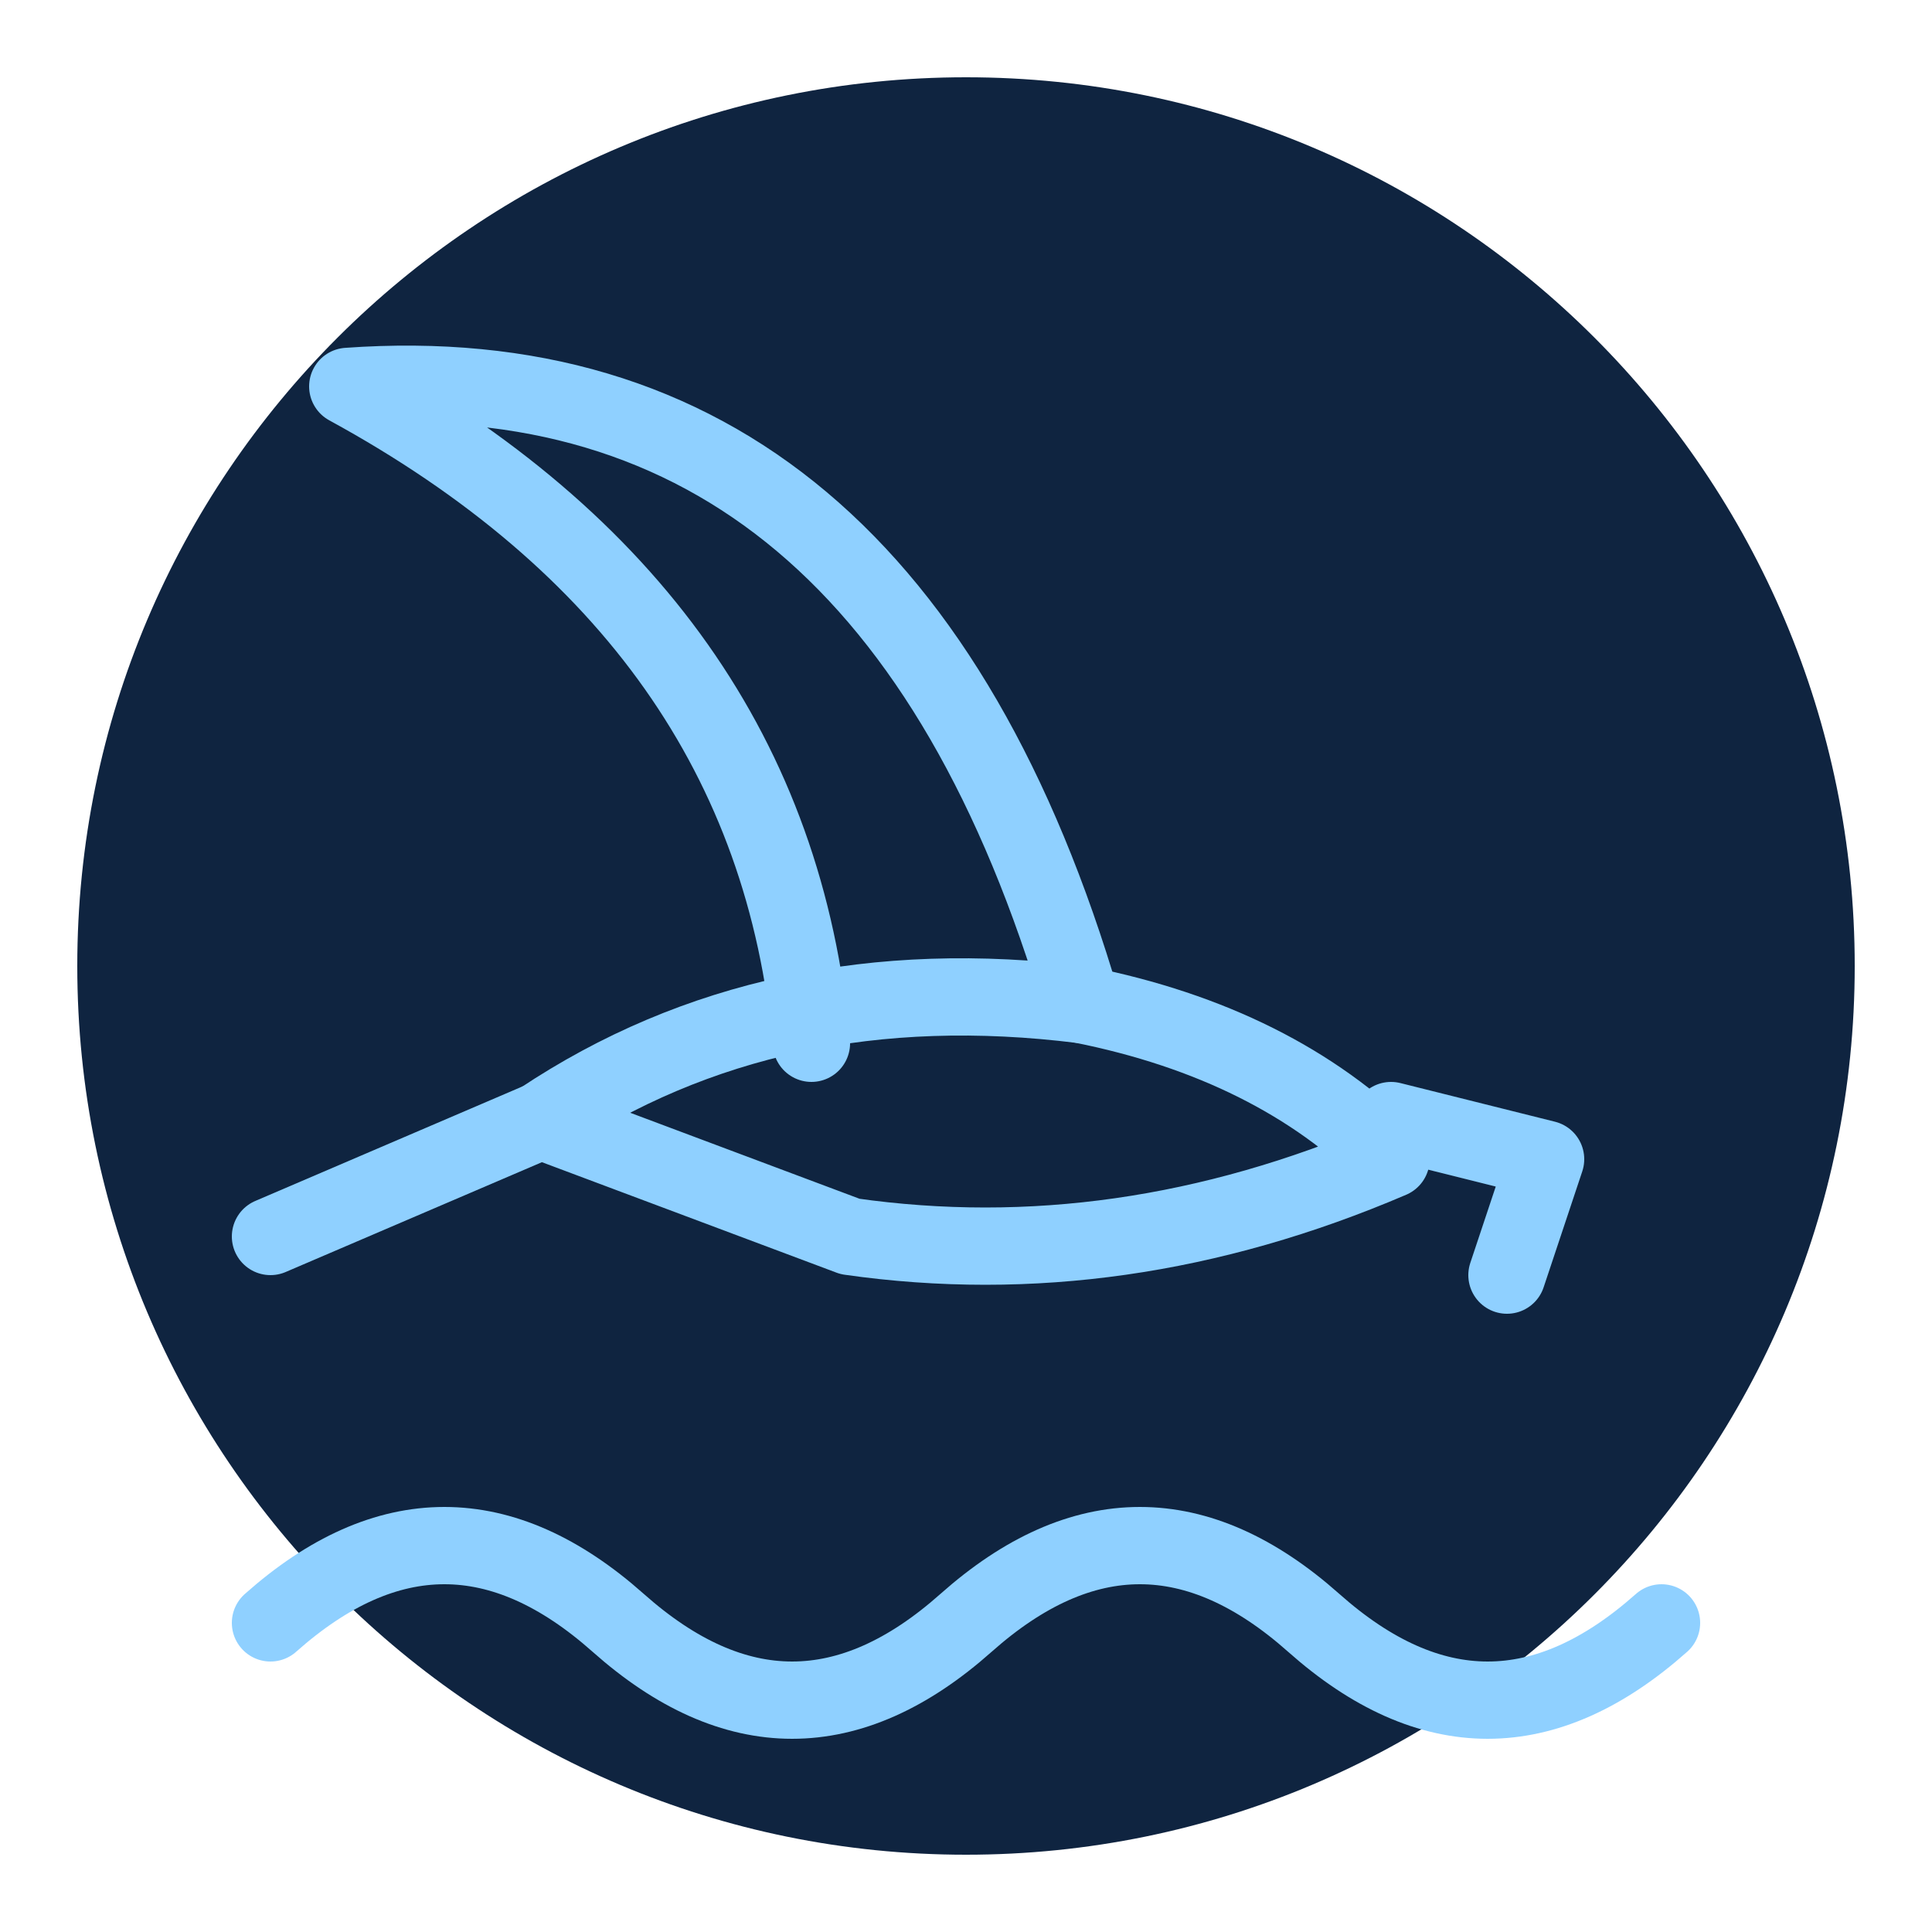
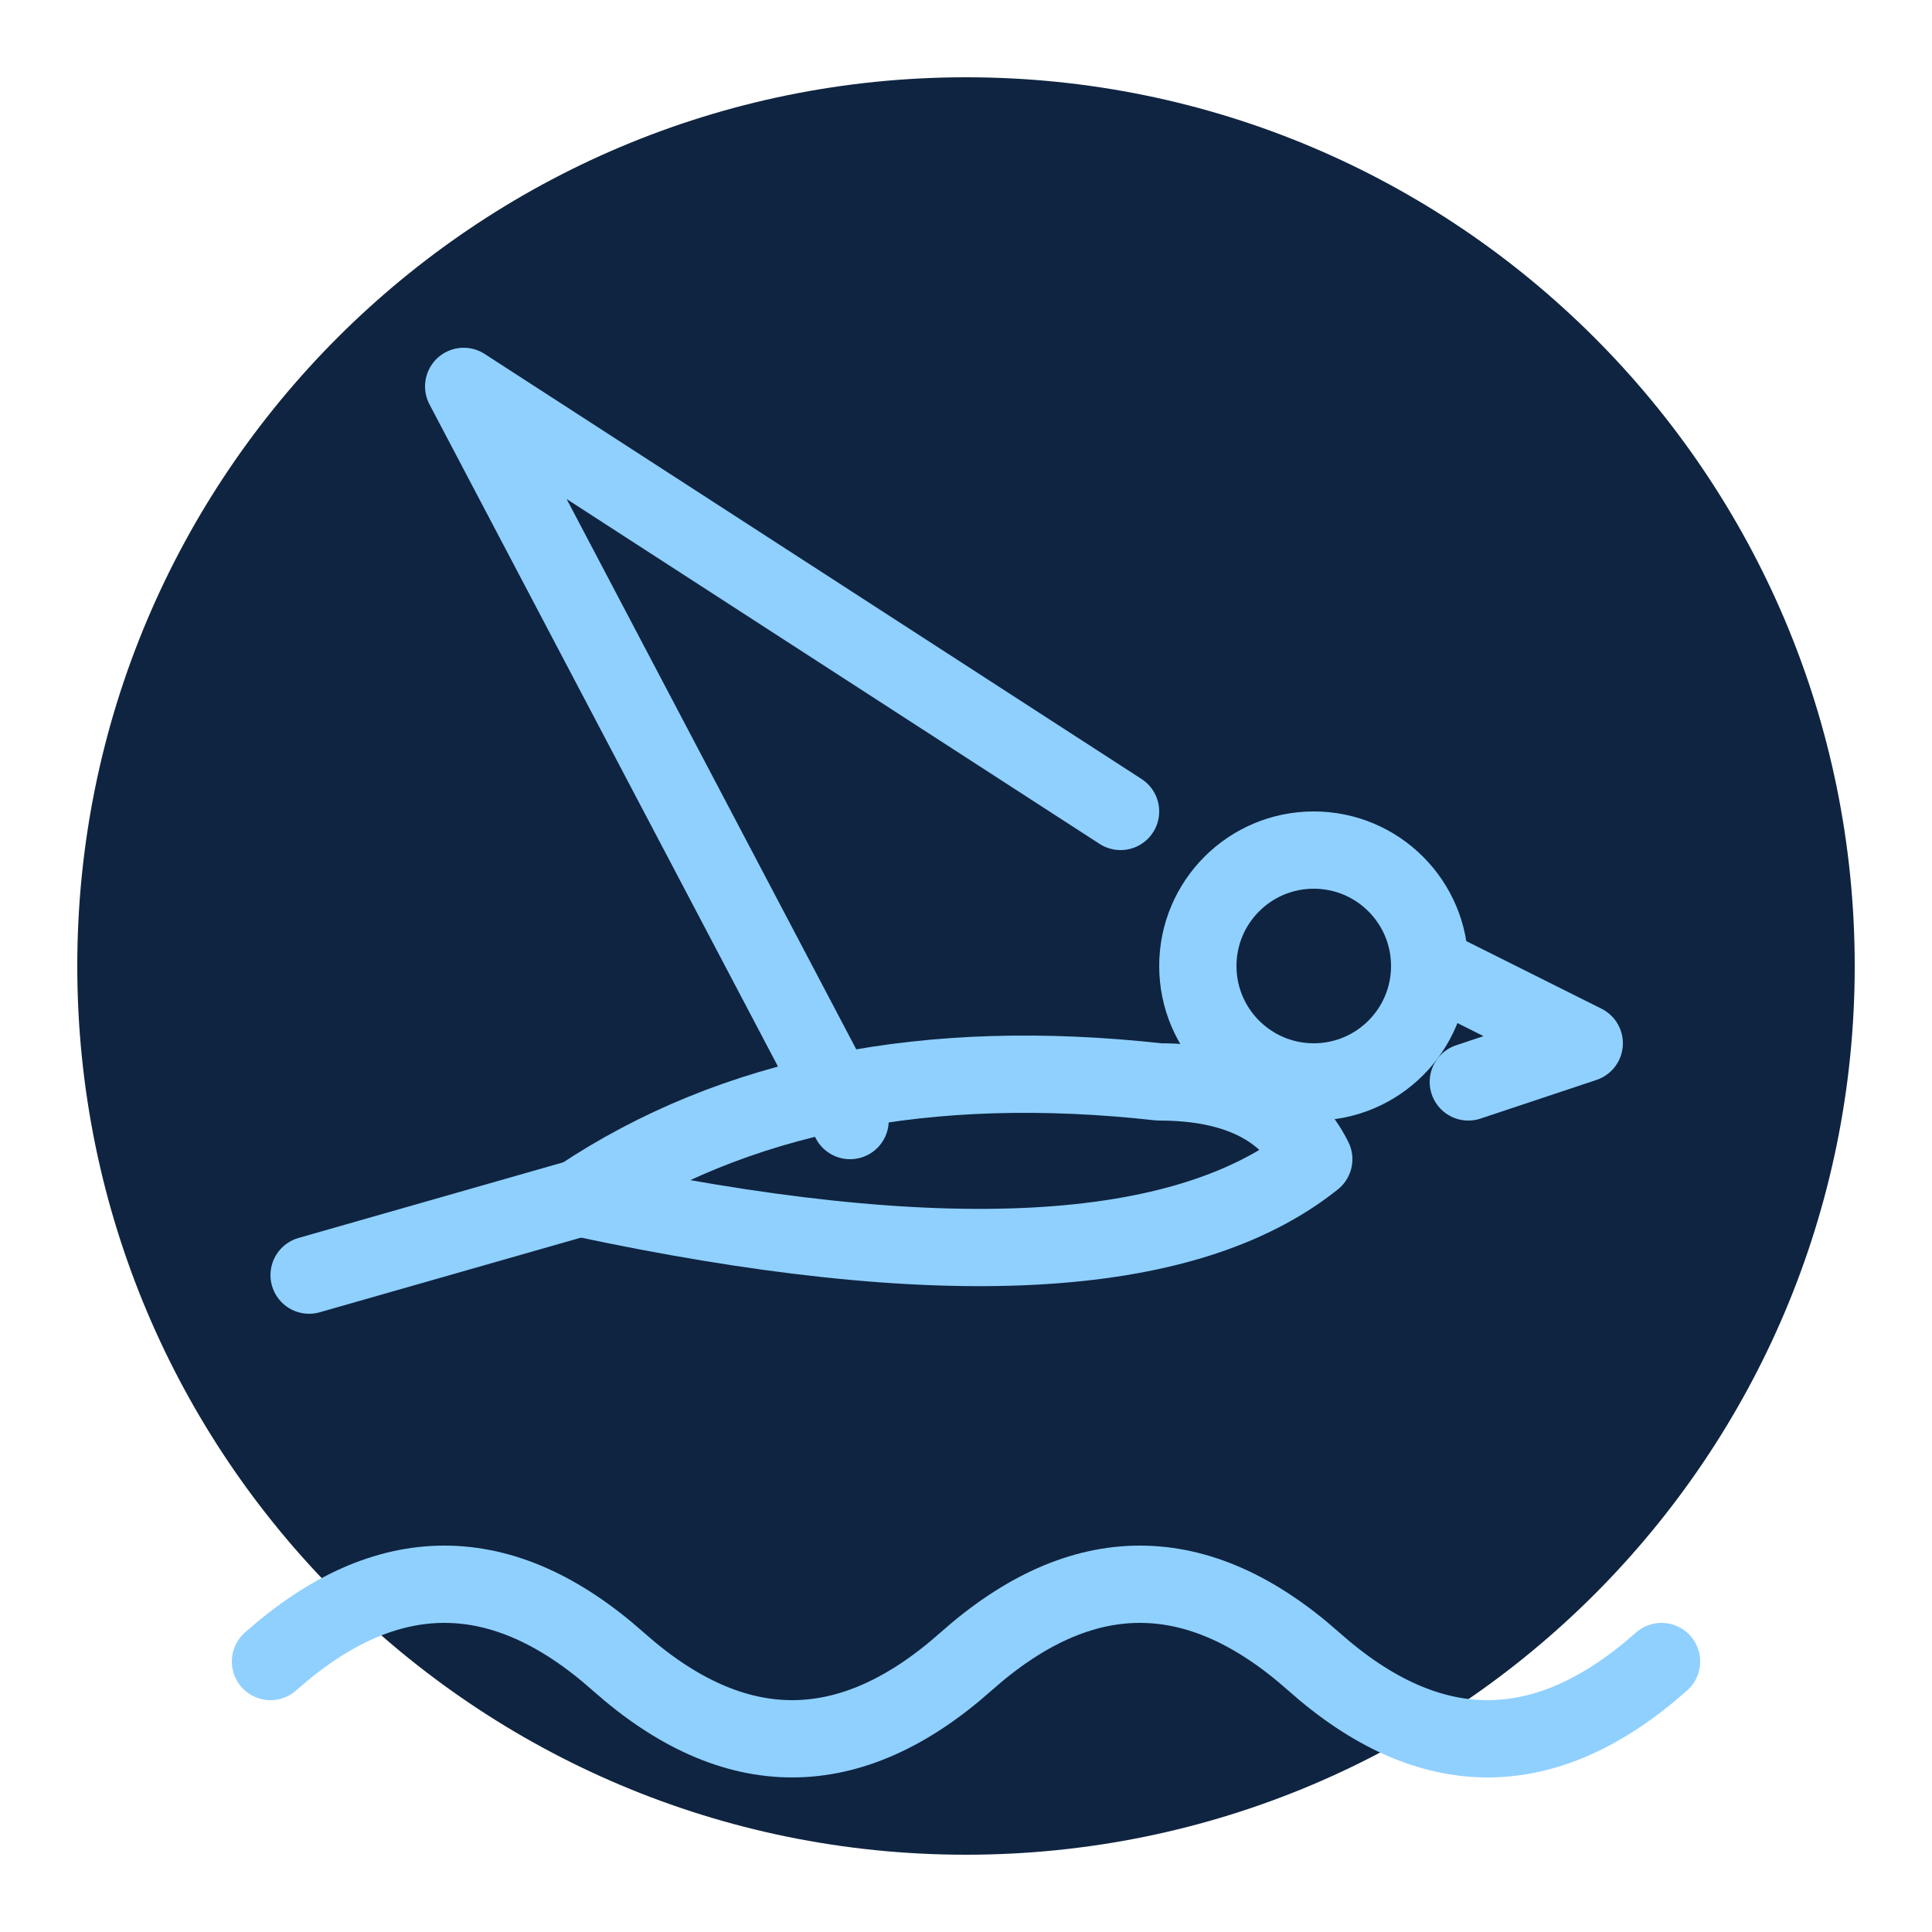
<svg xmlns="http://www.w3.org/2000/svg" viewBox="0 0 100 100">
  <circle cx="50" cy="50" r="46" fill="#0f2440" />
  <g fill="none" stroke-width="4" stroke-linecap="round" stroke-linejoin="round" stroke="#8fd0ff">
-     <path d="M28 58q12-8 28-6 10 2 16 8-14 6-28 4z" />
-     <path d="M42 54Q40 32 18 20q28-2 38 32" />
-     <path d="M28 58l-14 6" />
-     <path d="M72 58l8 2-2 6" />
-     <path d="M14 84q9-8 18 0t18 0 18 0 18 0" />
+     <path d="M30 62q12-8 30-6 6 0 8 4-10 8-38 2z" />
+     <path d="M44 58L24 20l34 22" />
+     <path d="M68 44a6 6 0 1 0 0 12a6 6 0 1 0 0-12" />
+     <path d="M74 50l8 4-6 2" />
+     <path d="M30 62l-14 4" />
+     <path d="M14 86q9-8 18 0t18 0 18 0 18 0" />
  </g>
</svg>
